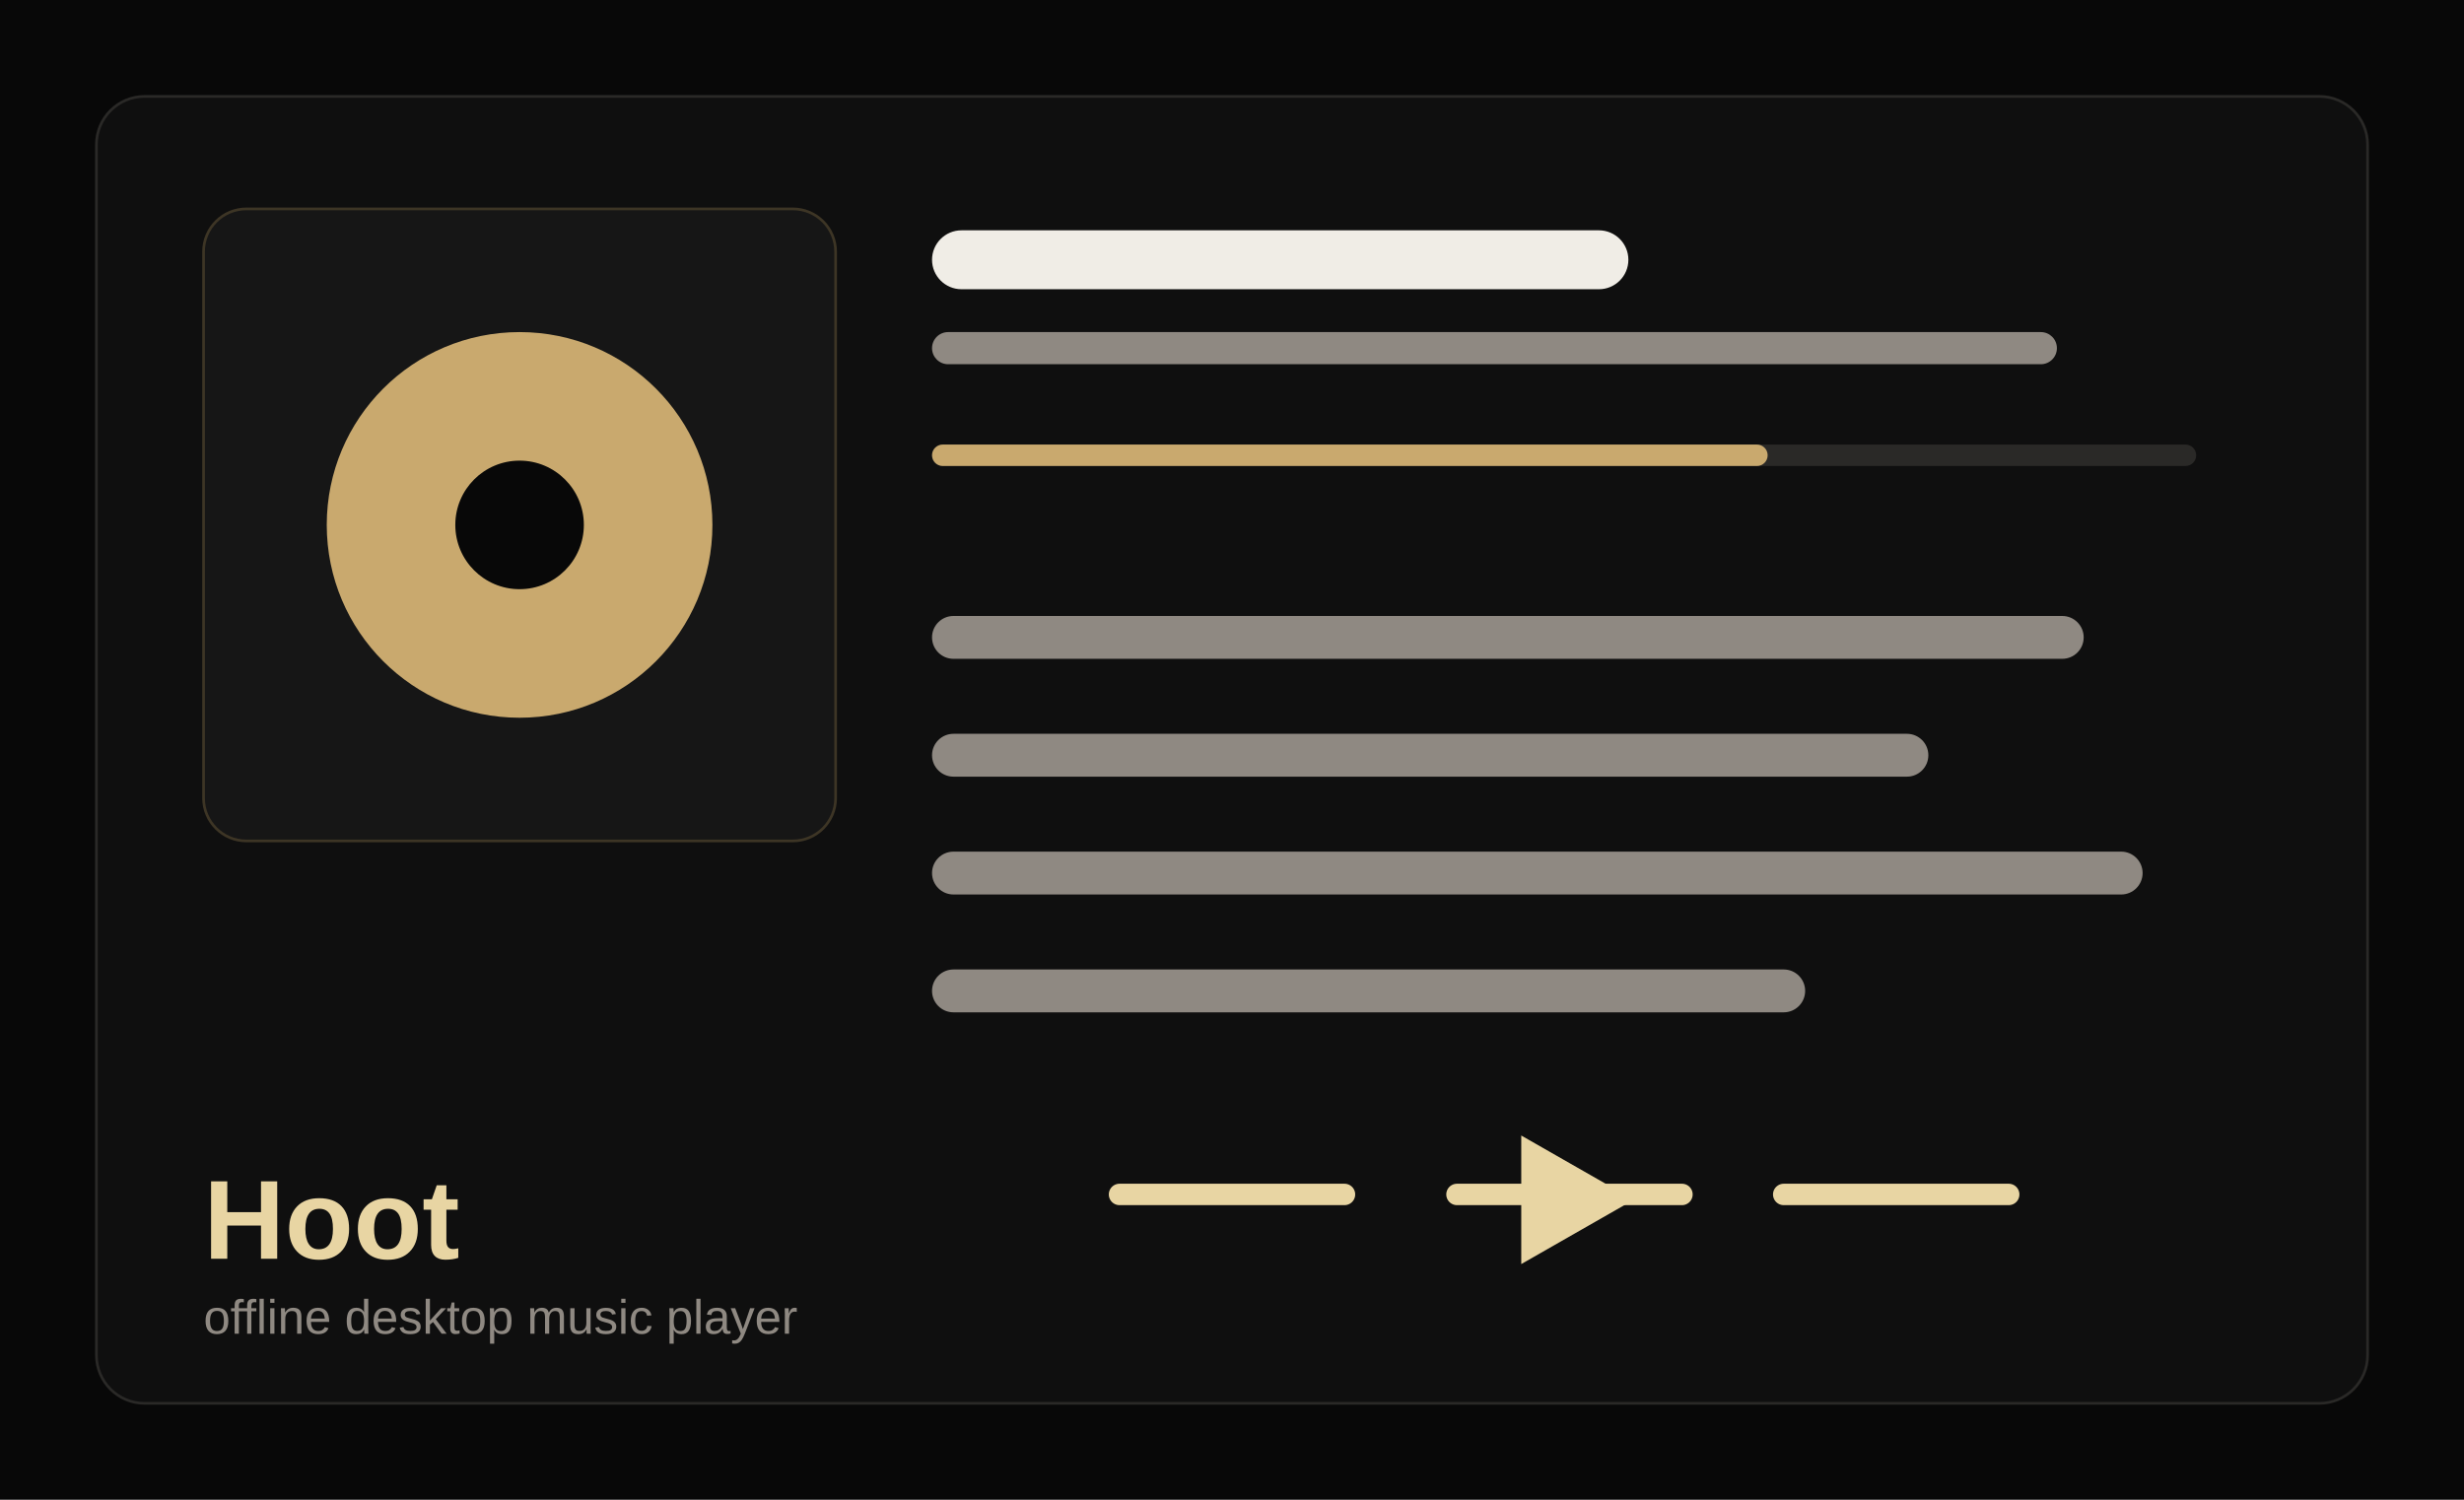
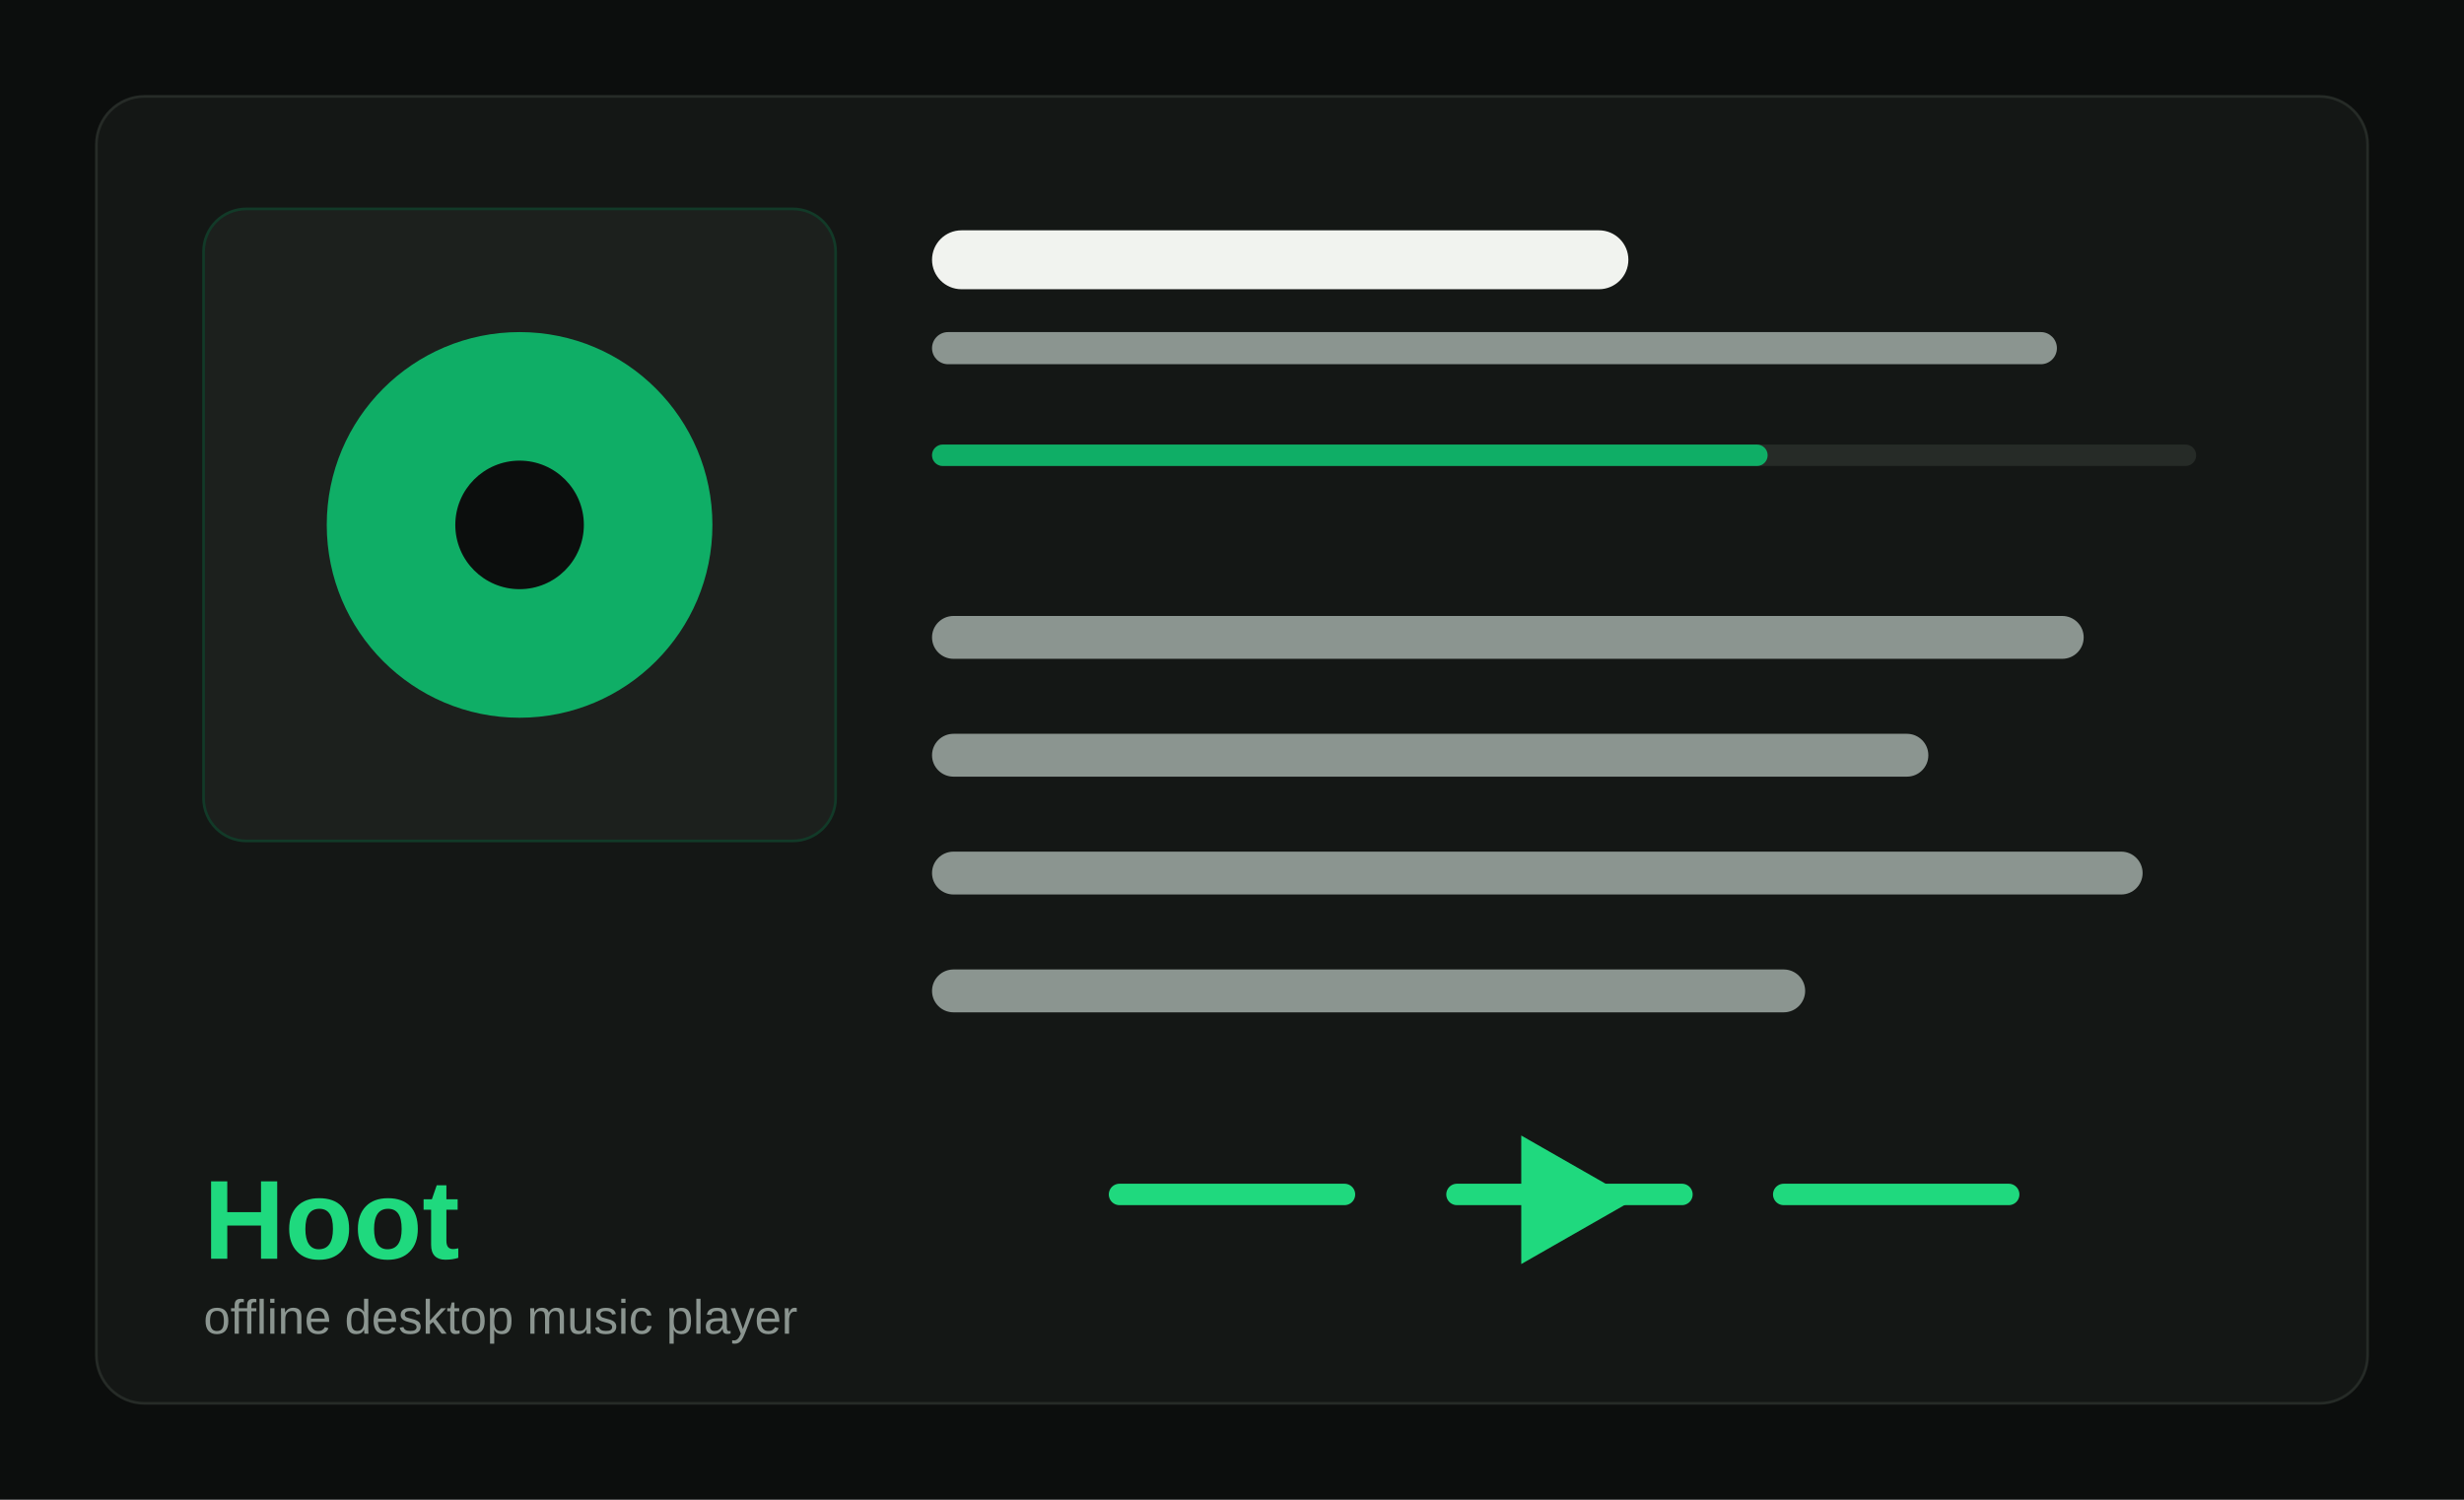
<svg xmlns="http://www.w3.org/2000/svg" width="920" height="560" viewBox="0 0 920 560" fill="none">
-   <rect width="920" height="560" fill="#080808" />
-   <rect x="36" y="36" width="848" height="488" rx="18" fill="#0F0F0F" stroke="#2A2927" />
-   <rect x="76" y="78" width="236" height="236" rx="16" fill="#161616" stroke="#3D3525" />
-   <circle cx="194" cy="196" r="72" fill="#C9A96E" />
-   <circle cx="194" cy="196" r="24" fill="#080808" />
-   <rect x="348" y="86" width="260" height="22" rx="11" fill="#F0EDE6" />
-   <rect x="348" y="124" width="420" height="12" rx="6" fill="#8F8982" />
-   <rect x="348" y="166" width="472" height="8" rx="4" fill="#2A2927" />
-   <rect x="348" y="166" width="312" height="8" rx="4" fill="#C9A96E" />
-   <g fill="#8F8982">
+   <rect width="920" height="560" fill="#0c0e0d" />
+   <rect x="36" y="36" width="848" height="488" rx="18" fill="#141715" stroke="#262b27" />
+   <rect x="76" y="78" width="236" height="236" rx="16" fill="#1c201d" stroke="#123a28" />
+   <circle cx="194" cy="196" r="72" fill="#0fae66" />
+   <circle cx="194" cy="196" r="24" fill="#0c0e0d" />
+   <rect x="348" y="86" width="260" height="22" rx="11" fill="#f1f3ef" />
+   <rect x="348" y="124" width="420" height="12" rx="6" fill="#8b9590" />
+   <rect x="348" y="166" width="472" height="8" rx="4" fill="#262b27" />
+   <rect x="348" y="166" width="312" height="8" rx="4" fill="#0fae66" />
+   <g fill="#8b9590">
    <rect x="348" y="230" width="430" height="16" rx="8" />
    <rect x="348" y="274" width="372" height="16" rx="8" />
    <rect x="348" y="318" width="452" height="16" rx="8" />
    <rect x="348" y="362" width="326" height="16" rx="8" />
  </g>
-   <g stroke="#E8D5A3" stroke-width="8" stroke-linecap="round">
+   <g stroke="#1fd97e" stroke-width="8" stroke-linecap="round">
    <path d="M418 446h84" />
    <path d="M544 446h84" />
    <path d="M666 446h84" />
  </g>
-   <path d="M568 424l42 24-42 24v-48z" fill="#E8D5A3" />
-   <text x="76" y="470" fill="#E8D5A3" font-family="Arial, sans-serif" font-size="42" font-weight="700">Hoot</text>
-   <text x="76" y="498" fill="#8F8982" font-family="Arial, sans-serif" font-size="18">offline desktop music player</text>
+   <path d="M568 424l42 24-42 24v-48z" fill="#1fd97e" />
+   <text x="76" y="470" fill="#1fd97e" font-family="Arial, sans-serif" font-size="42" font-weight="700">Hoot</text>
+   <text x="76" y="498" fill="#8b9590" font-family="Arial, sans-serif" font-size="18">offline desktop music player</text>
</svg>
